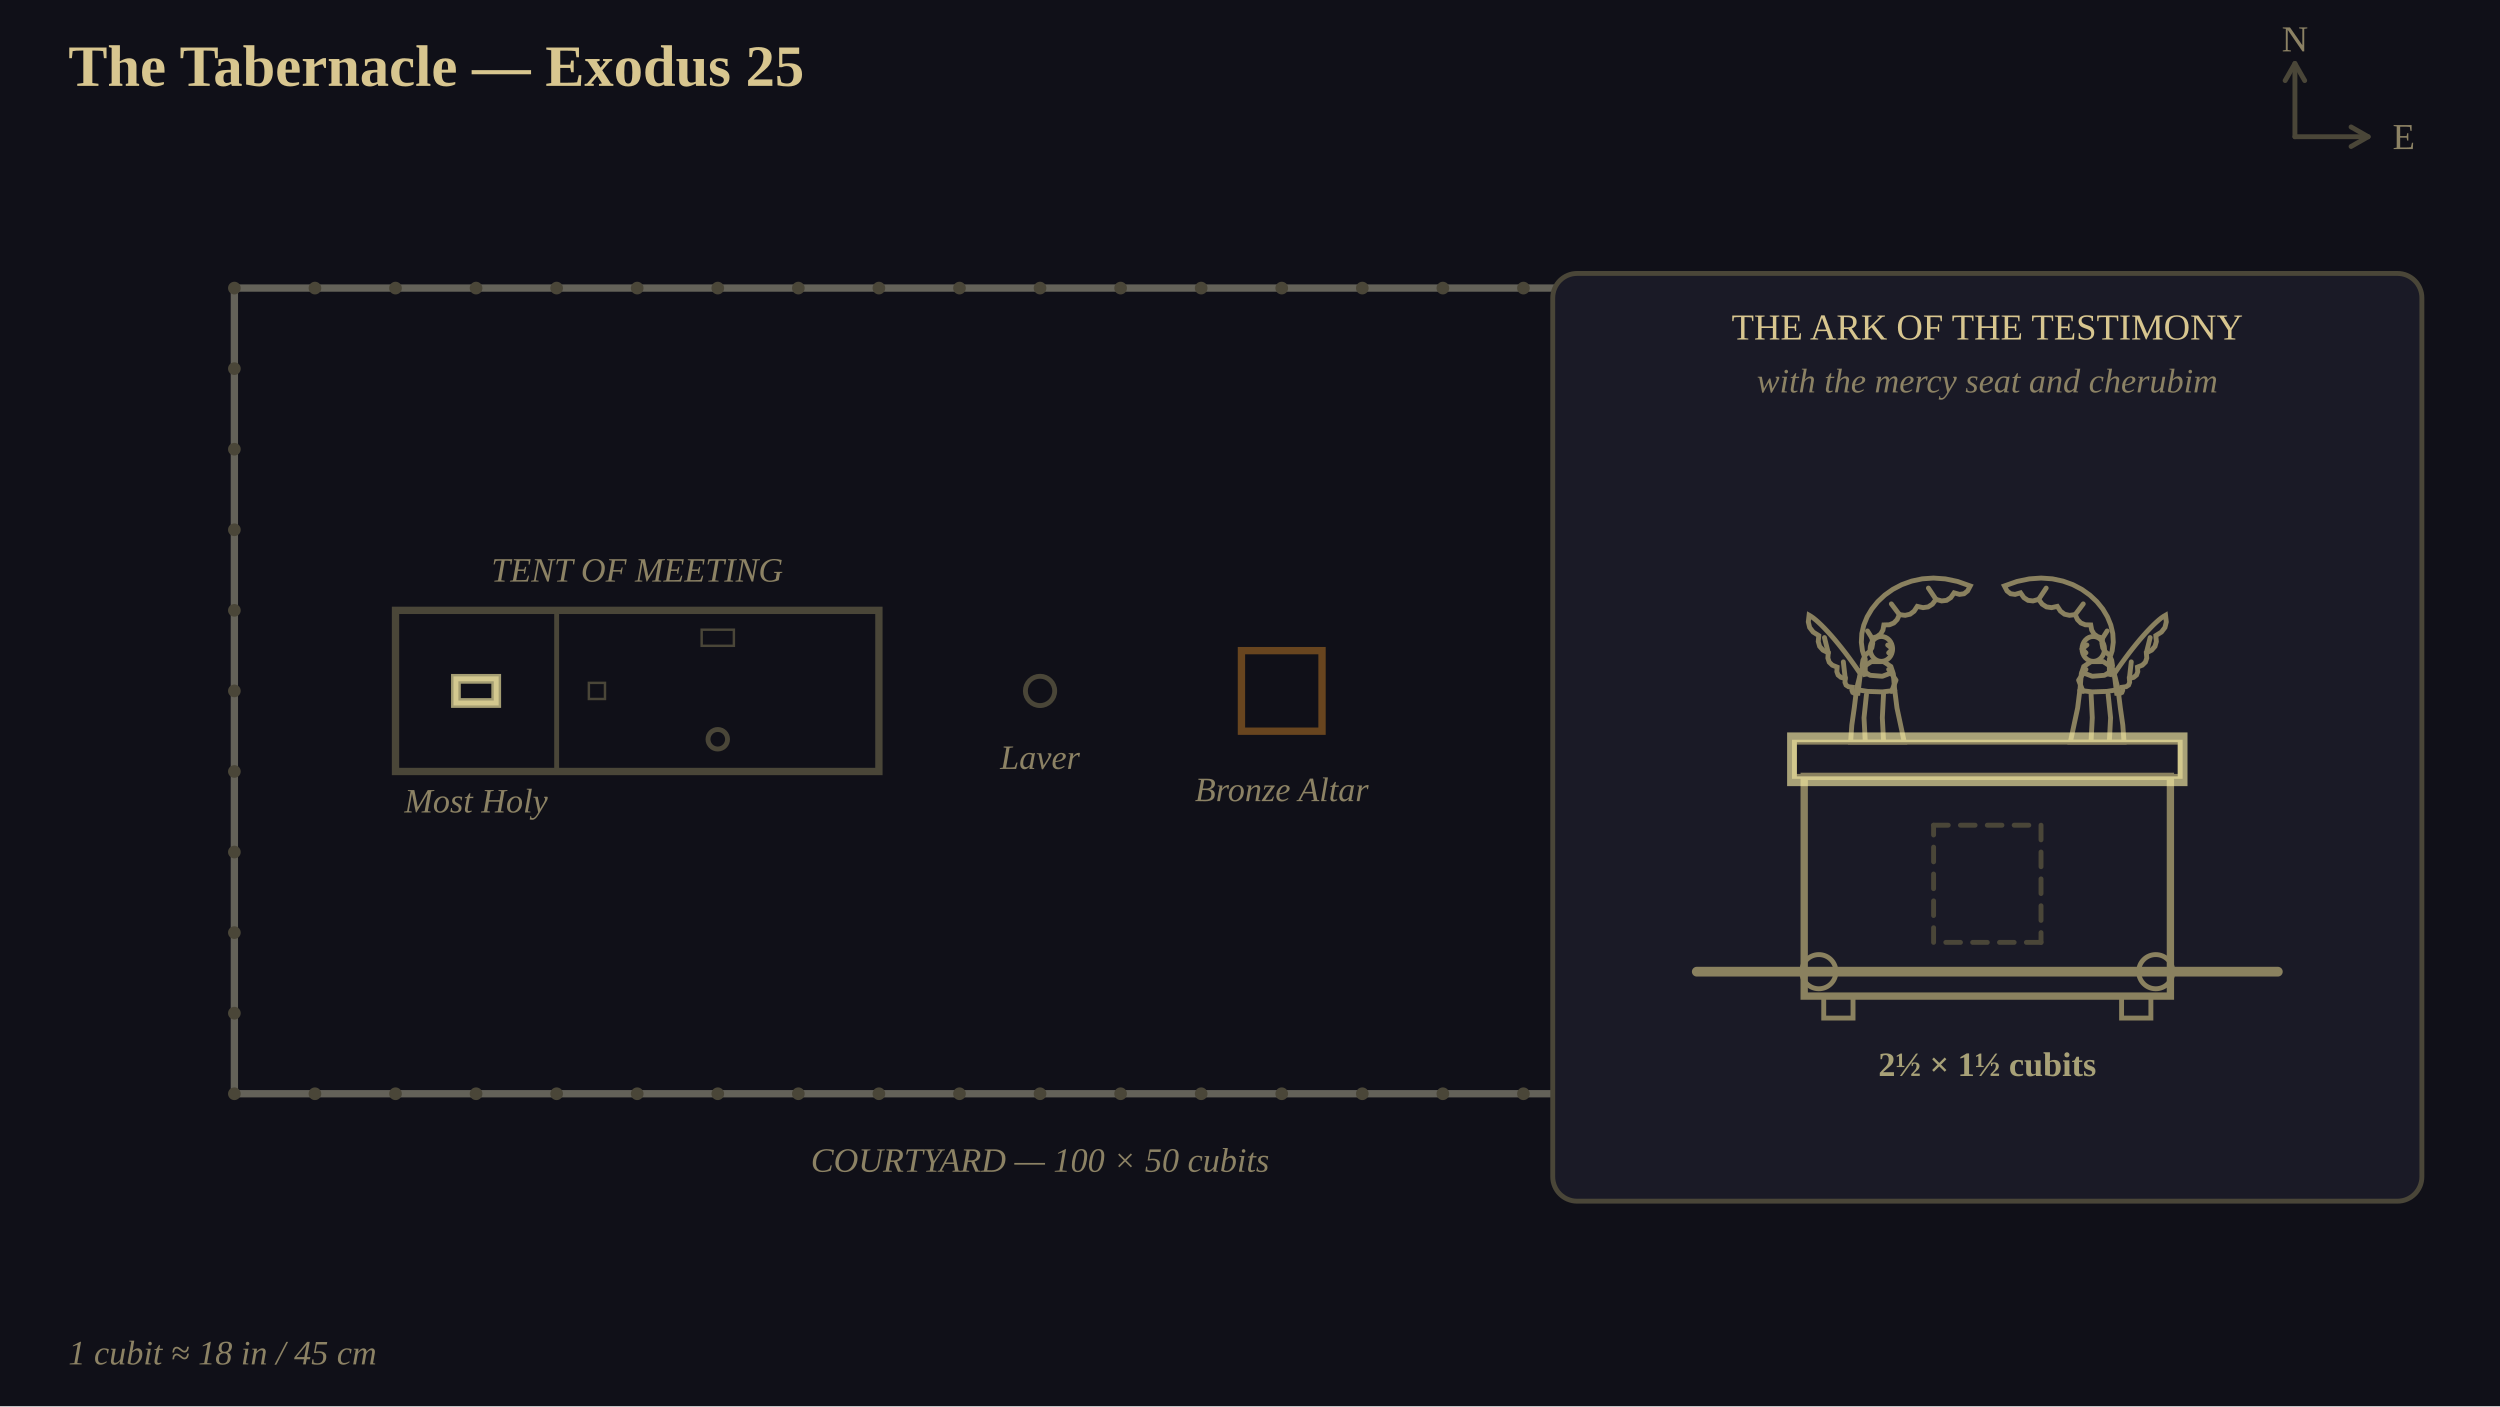
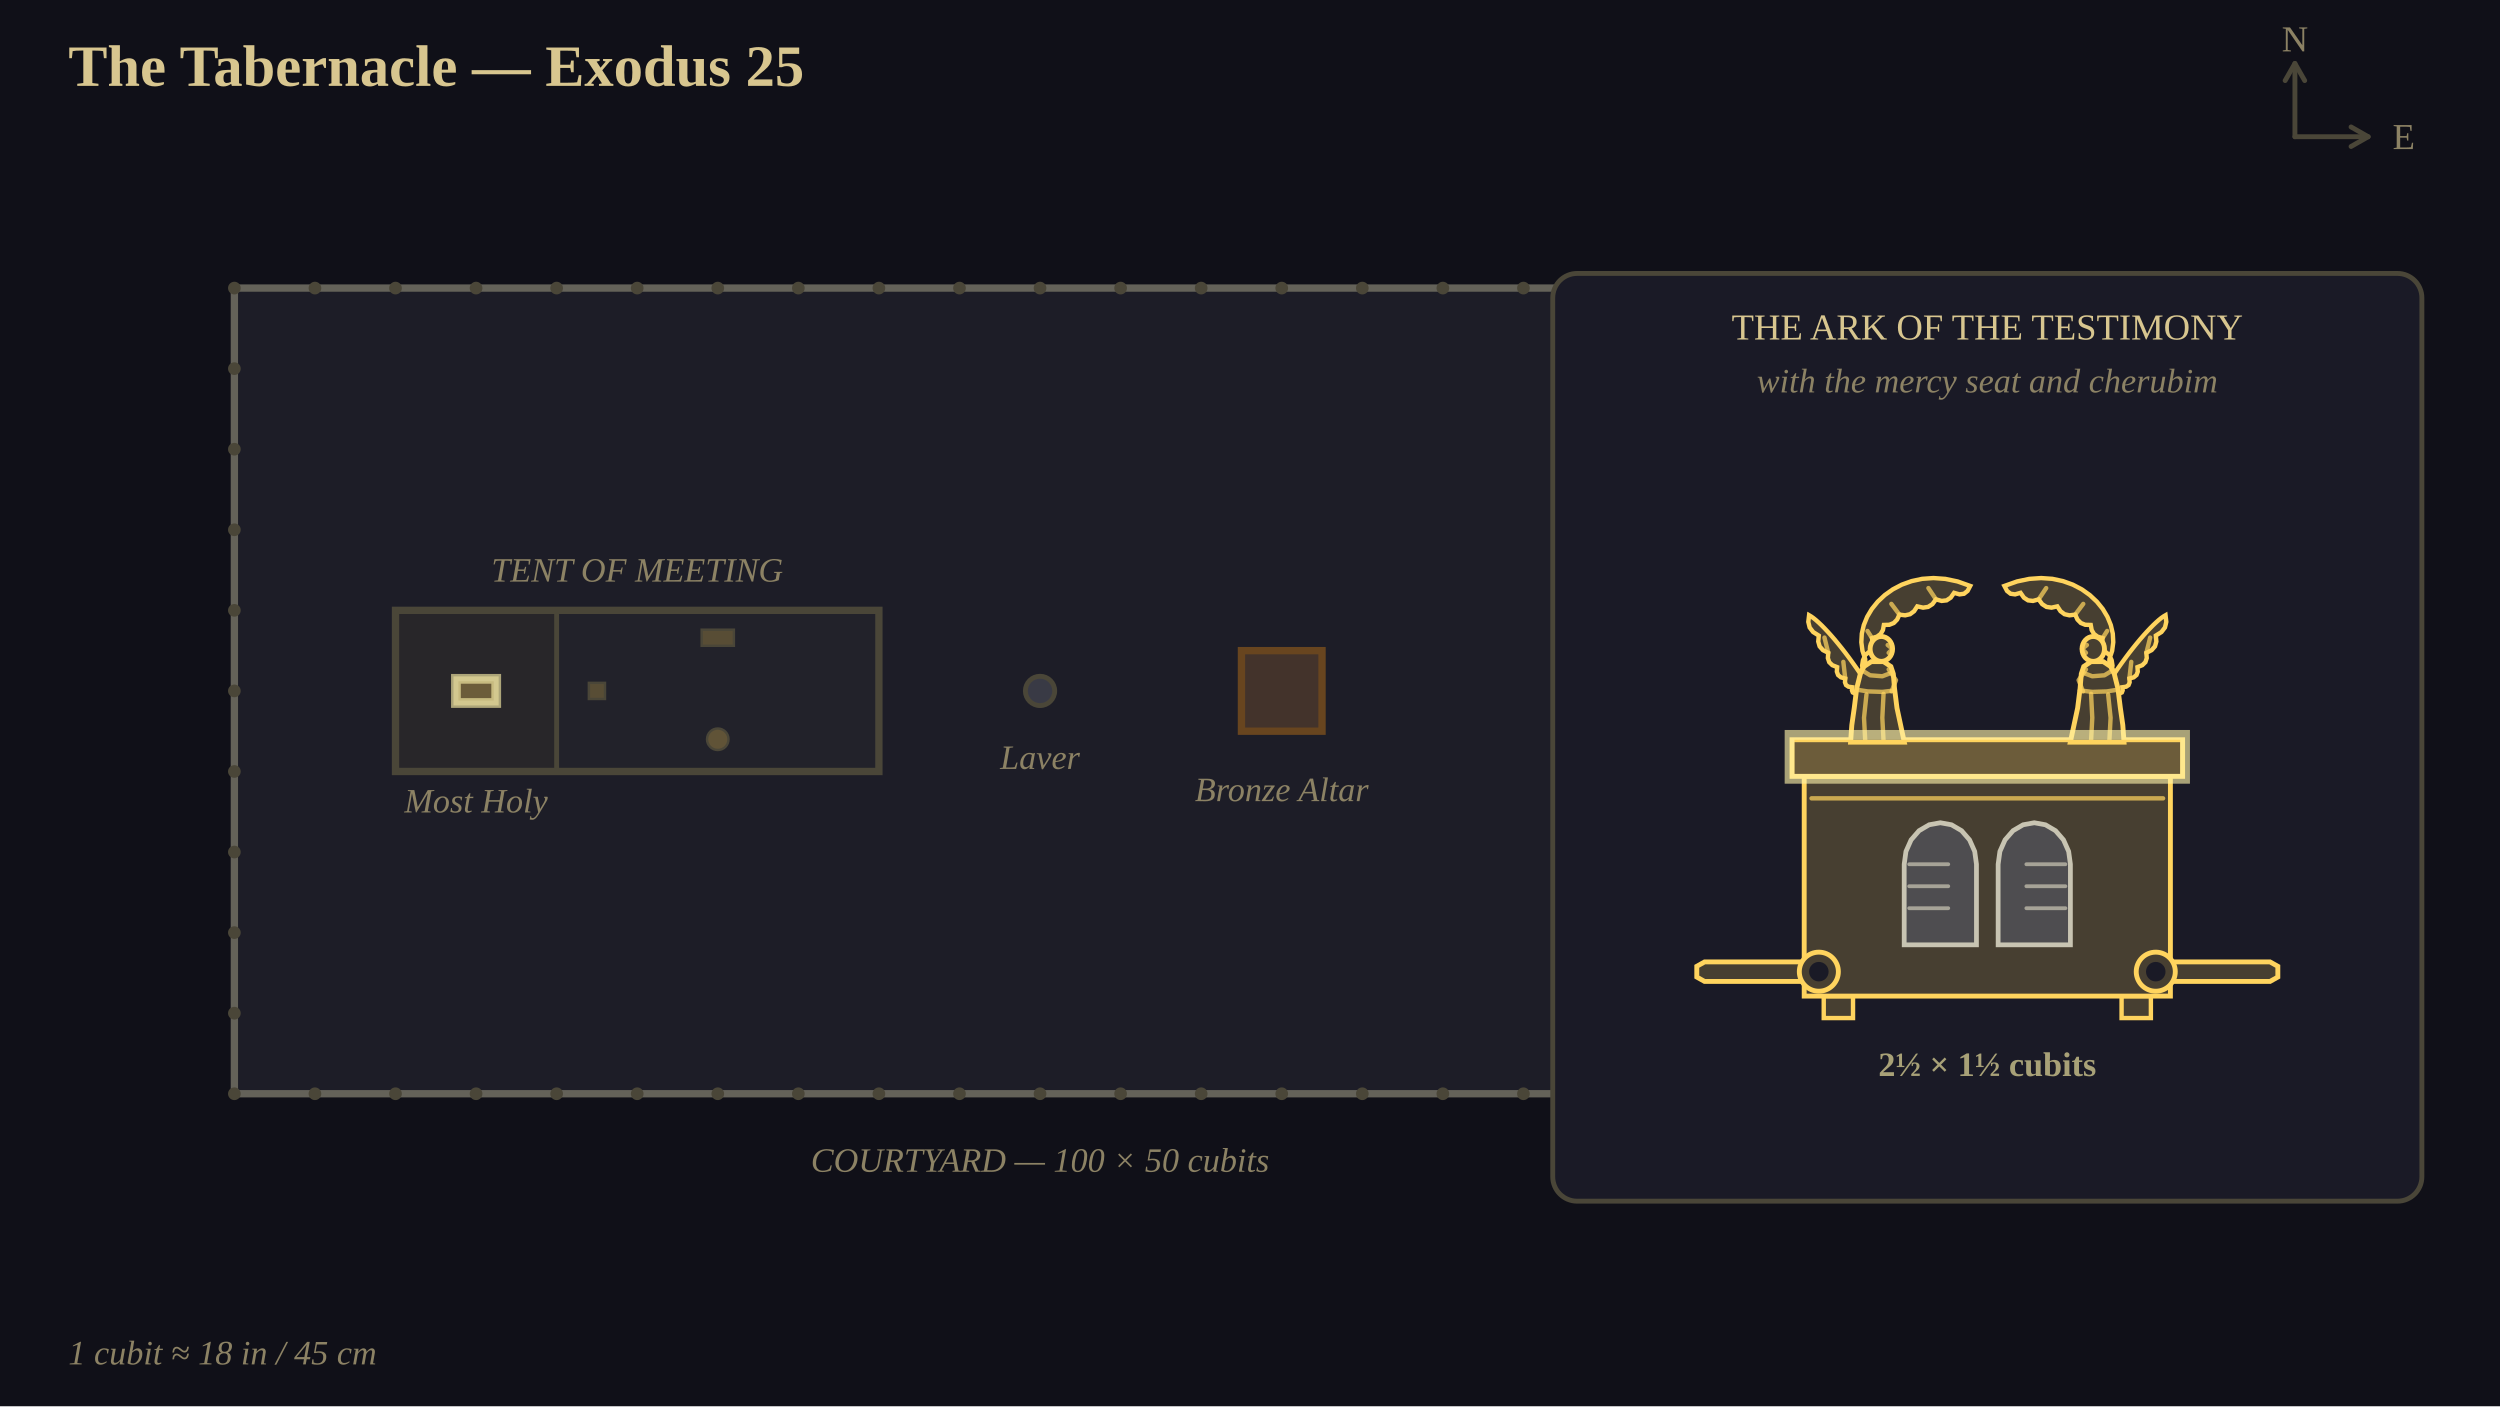
<svg xmlns="http://www.w3.org/2000/svg" viewBox="0 0 1024 576" width="1024" height="576" font-family="Georgia, 'Times New Roman', serif">
  <rect x="0" y="0" width="1024" height="576" fill="rgb(16,16,24)" />
+   <rect x="96" y="118" width="660" height="330" fill="rgb(29,29,39)" />
+   <rect x="162" y="250" width="198" height="66" fill="rgb(34,34,42)" />
+   <rect x="162" y="250" width="66" height="66" fill="rgb(40,38,41)" />
  <polyline points="96,118 756,118" stroke-linejoin="round" stroke-linecap="round" fill="none" stroke="rgb(100,98,89)" stroke-width="3" />
  <polyline points="96,448 756,448" stroke-linejoin="round" stroke-linecap="round" fill="none" stroke="rgb(100,98,89)" stroke-width="3" />
  <polyline points="96,118 96,448" stroke-linejoin="round" stroke-linecap="round" fill="none" stroke="rgb(100,98,89)" stroke-width="3" />
  <polyline points="756,118 756,217" stroke-linejoin="round" stroke-linecap="round" fill="none" stroke="rgb(100,98,89)" stroke-width="3" />
  <polyline points="756,349 756,448" stroke-linejoin="round" stroke-linecap="round" fill="none" stroke="rgb(100,98,89)" stroke-width="3" />
  <polyline points="756,217 756,250" stroke-linejoin="round" stroke-linecap="round" fill="none" stroke="rgb(61,67,108)" stroke-width="5" />
  <polyline points="756,250 756,283" stroke-linejoin="round" stroke-linecap="round" fill="none" stroke="rgb(77,47,88)" stroke-width="5" />
  <polyline points="756,283 756,316" stroke-linejoin="round" stroke-linecap="round" fill="none" stroke="rgb(100,42,42)" stroke-width="5" />
  <polyline points="756,316 756,349" stroke-linejoin="round" stroke-linecap="round" fill="none" stroke="rgb(100,98,89)" stroke-width="5" />
  <ellipse cx="96" cy="118" rx="2.6" ry="2.6" fill="rgb(74,70,56)" />
  <ellipse cx="129" cy="118" rx="2.6" ry="2.6" fill="rgb(74,70,56)" />
  <ellipse cx="162" cy="118" rx="2.6" ry="2.6" fill="rgb(74,70,56)" />
  <ellipse cx="195" cy="118" rx="2.6" ry="2.6" fill="rgb(74,70,56)" />
  <ellipse cx="228" cy="118" rx="2.6" ry="2.6" fill="rgb(74,70,56)" />
  <ellipse cx="261" cy="118" rx="2.6" ry="2.6" fill="rgb(74,70,56)" />
  <ellipse cx="294" cy="118" rx="2.6" ry="2.6" fill="rgb(74,70,56)" />
  <ellipse cx="327" cy="118" rx="2.6" ry="2.6" fill="rgb(74,70,56)" />
  <ellipse cx="360" cy="118" rx="2.6" ry="2.6" fill="rgb(74,70,56)" />
  <ellipse cx="393" cy="118" rx="2.6" ry="2.6" fill="rgb(74,70,56)" />
  <ellipse cx="426" cy="118" rx="2.6" ry="2.6" fill="rgb(74,70,56)" />
  <ellipse cx="459" cy="118" rx="2.6" ry="2.6" fill="rgb(74,70,56)" />
  <ellipse cx="492" cy="118" rx="2.6" ry="2.6" fill="rgb(74,70,56)" />
  <ellipse cx="525" cy="118" rx="2.6" ry="2.6" fill="rgb(74,70,56)" />
  <ellipse cx="558" cy="118" rx="2.6" ry="2.6" fill="rgb(74,70,56)" />
  <ellipse cx="591" cy="118" rx="2.6" ry="2.6" fill="rgb(74,70,56)" />
  <ellipse cx="624" cy="118" rx="2.6" ry="2.6" fill="rgb(74,70,56)" />
  <ellipse cx="657" cy="118" rx="2.6" ry="2.6" fill="rgb(74,70,56)" />
  <ellipse cx="690" cy="118" rx="2.6" ry="2.6" fill="rgb(74,70,56)" />
  <ellipse cx="723" cy="118" rx="2.6" ry="2.6" fill="rgb(74,70,56)" />
  <ellipse cx="756" cy="118" rx="2.6" ry="2.6" fill="rgb(74,70,56)" />
  <ellipse cx="96" cy="448" rx="2.6" ry="2.6" fill="rgb(74,70,56)" />
  <ellipse cx="129" cy="448" rx="2.6" ry="2.6" fill="rgb(74,70,56)" />
  <ellipse cx="162" cy="448" rx="2.6" ry="2.6" fill="rgb(74,70,56)" />
  <ellipse cx="195" cy="448" rx="2.6" ry="2.6" fill="rgb(74,70,56)" />
  <ellipse cx="228" cy="448" rx="2.6" ry="2.6" fill="rgb(74,70,56)" />
  <ellipse cx="261" cy="448" rx="2.6" ry="2.6" fill="rgb(74,70,56)" />
  <ellipse cx="294" cy="448" rx="2.6" ry="2.6" fill="rgb(74,70,56)" />
  <ellipse cx="327" cy="448" rx="2.6" ry="2.6" fill="rgb(74,70,56)" />
  <ellipse cx="360" cy="448" rx="2.6" ry="2.6" fill="rgb(74,70,56)" />
  <ellipse cx="393" cy="448" rx="2.6" ry="2.6" fill="rgb(74,70,56)" />
  <ellipse cx="426" cy="448" rx="2.6" ry="2.6" fill="rgb(74,70,56)" />
  <ellipse cx="459" cy="448" rx="2.6" ry="2.6" fill="rgb(74,70,56)" />
  <ellipse cx="492" cy="448" rx="2.6" ry="2.6" fill="rgb(74,70,56)" />
  <ellipse cx="525" cy="448" rx="2.6" ry="2.6" fill="rgb(74,70,56)" />
  <ellipse cx="558" cy="448" rx="2.6" ry="2.6" fill="rgb(74,70,56)" />
  <ellipse cx="591" cy="448" rx="2.6" ry="2.6" fill="rgb(74,70,56)" />
  <ellipse cx="624" cy="448" rx="2.6" ry="2.6" fill="rgb(74,70,56)" />
  <ellipse cx="657" cy="448" rx="2.6" ry="2.6" fill="rgb(74,70,56)" />
  <ellipse cx="690" cy="448" rx="2.6" ry="2.6" fill="rgb(74,70,56)" />
  <ellipse cx="723" cy="448" rx="2.6" ry="2.6" fill="rgb(74,70,56)" />
  <ellipse cx="756" cy="448" rx="2.6" ry="2.6" fill="rgb(74,70,56)" />
  <ellipse cx="96" cy="151" rx="2.6" ry="2.6" fill="rgb(74,70,56)" />
  <ellipse cx="96" cy="184" rx="2.6" ry="2.6" fill="rgb(74,70,56)" />
  <ellipse cx="96" cy="217" rx="2.6" ry="2.6" fill="rgb(74,70,56)" />
  <ellipse cx="96" cy="250" rx="2.6" ry="2.6" fill="rgb(74,70,56)" />
  <ellipse cx="96" cy="283" rx="2.6" ry="2.6" fill="rgb(74,70,56)" />
  <ellipse cx="96" cy="316" rx="2.6" ry="2.6" fill="rgb(74,70,56)" />
  <ellipse cx="96" cy="349" rx="2.6" ry="2.6" fill="rgb(74,70,56)" />
  <ellipse cx="96" cy="382" rx="2.6" ry="2.6" fill="rgb(74,70,56)" />
  <ellipse cx="96" cy="415" rx="2.6" ry="2.6" fill="rgb(74,70,56)" />
  <ellipse cx="756" cy="151" rx="2.6" ry="2.6" fill="rgb(74,70,56)" />
  <ellipse cx="756" cy="184" rx="2.6" ry="2.6" fill="rgb(74,70,56)" />
  <ellipse cx="756" cy="217" rx="2.6" ry="2.6" fill="rgb(74,70,56)" />
  <ellipse cx="756" cy="250" rx="2.6" ry="2.6" fill="rgb(74,70,56)" />
  <ellipse cx="756" cy="294.02" rx="2.6" ry="2.6" fill="rgb(74,70,56)" />
  <ellipse cx="756" cy="337.98" rx="2.6" ry="2.6" fill="rgb(74,70,56)" />
  <ellipse cx="756" cy="349" rx="2.6" ry="2.6" fill="rgb(74,70,56)" />
  <ellipse cx="756" cy="382" rx="2.6" ry="2.6" fill="rgb(74,70,56)" />
  <ellipse cx="756" cy="415" rx="2.6" ry="2.6" fill="rgb(74,70,56)" />
  <rect x="162" y="250" width="198" height="66" fill="none" stroke="rgb(74,70,56)" stroke-width="3" />
  <polyline points="228,250 228,316" stroke-linejoin="round" stroke-linecap="round" fill="none" stroke="rgb(74,70,56)" stroke-width="2" />
-   <rect x="186.75" y="278.05" width="16.5" height="9.9" fill="none" stroke="rgb(140,130,100)" stroke-width="2" />
-   <rect x="241.2" y="279.7" width="6.6" height="6.6" fill="none" stroke="rgb(74,70,56)" stroke-width="1" />
-   <rect x="287.4" y="257.92" width="13.2" height="6.6" fill="none" stroke="rgb(74,70,56)" stroke-width="1" />
-   <ellipse cx="294" cy="302.8" rx="4" ry="4" fill="none" stroke="rgb(74,70,56)" stroke-width="2" />
-   <ellipse cx="426" cy="283" rx="6" ry="6" fill="none" stroke="rgb(74,70,56)" stroke-width="2" />
-   <rect x="508.5" y="266.5" width="33" height="33" fill="none" stroke="rgb(104,69,31)" stroke-width="3" />
+   <rect x="186.75" y="278.05" width="16.5" height="9.9" fill="rgb(108,92,58)" stroke="rgb(140,130,100)" stroke-width="2" />
+   <rect x="241.2" y="279.7" width="6.6" height="6.6" fill="rgb(88,77,53)" stroke="rgb(74,70,56)" stroke-width="1" />
+   <rect x="287.4" y="257.92" width="13.2" height="6.6" fill="rgb(88,77,53)" stroke="rgb(74,70,56)" stroke-width="1" />
+   <ellipse cx="294" cy="302.8" rx="4.4" ry="4.4" fill="rgb(96,83,55)" stroke="rgb(74,70,56)" stroke-width="1" />
+   <ellipse cx="426" cy="283" rx="6" ry="6" fill="rgb(57,58,69)" stroke="rgb(74,70,56)" stroke-width="2" />
+   <rect x="508.5" y="266.5" width="33" height="33" fill="rgb(67,51,43)" stroke="rgb(104,69,31)" stroke-width="3" />
  <text x="261" y="233.5" font-size="14" text-anchor="middle" dominant-baseline="central" fill="rgb(140,130,100)" font-family="Georgia, 'Times New Roman', serif" font-style="italic">TENT OF MEETING</text>
  <text x="195" y="323.92" font-size="14" text-anchor="middle" dominant-baseline="text-before-edge" fill="rgb(140,130,100)" font-family="Georgia, 'Times New Roman', serif" font-style="italic">Most Holy</text>
  <text x="525" y="319.3" font-size="14" text-anchor="middle" dominant-baseline="text-before-edge" fill="rgb(140,130,100)" font-family="Georgia, 'Times New Roman', serif" font-style="italic">Bronze Altar</text>
  <text x="426" y="306.1" font-size="14" text-anchor="middle" dominant-baseline="text-before-edge" fill="rgb(140,130,100)" font-family="Georgia, 'Times New Roman', serif" font-style="italic">Laver</text>
  <text x="782.4" y="283" font-size="14" text-anchor="start" dominant-baseline="central" fill="rgb(140,130,100)" font-family="Georgia, 'Times New Roman', serif" font-style="italic">GATE</text>
  <text x="426" y="471.1" font-size="14" text-anchor="middle" dominant-baseline="text-before-edge" fill="rgb(140,130,100)" font-family="Georgia, 'Times New Roman', serif" font-style="italic">COURTYARD  —  100 × 50 cubits</text>
  <polyline points="940,56 940,26" stroke-linejoin="round" stroke-linecap="round" fill="none" stroke="rgb(74,70,56)" stroke-width="2" />
  <polyline points="936,33 940,26 944,33" stroke-linejoin="round" stroke-linecap="round" fill="none" stroke="rgb(74,70,56)" stroke-width="2" />
  <polyline points="940,56 970,56" stroke-linejoin="round" stroke-linecap="round" fill="none" stroke="rgb(74,70,56)" stroke-width="2" />
  <polyline points="963,52 970,56 963,60" stroke-linejoin="round" stroke-linecap="round" fill="none" stroke="rgb(74,70,56)" stroke-width="2" />
  <text x="940" y="16" font-size="15" text-anchor="middle" dominant-baseline="central" fill="rgb(140,130,100)" font-family="Georgia, 'Times New Roman', serif">N</text>
  <text x="980" y="56" font-size="15" text-anchor="start" dominant-baseline="central" fill="rgb(140,130,100)" font-family="Georgia, 'Times New Roman', serif">E</text>
  <text x="28" y="20" font-size="24" text-anchor="start" dominant-baseline="text-before-edge" fill="rgb(216,198,143)" font-family="Georgia, 'Times New Roman', serif" font-weight="bold">The Tabernacle — Exodus 25</text>
  <text x="28" y="550" font-size="14" text-anchor="start" dominant-baseline="text-before-edge" fill="rgb(140,130,100)" font-family="Georgia, 'Times New Roman', serif" font-style="italic">1 cubit ≈ 18 in / 45 cm</text>
  <rect x="636" y="112" width="356" height="380" rx="10" fill="rgb(26,26,38)" stroke="rgb(74,70,56)" stroke-width="2" />
  <text x="814" y="134" font-size="15" text-anchor="middle" dominant-baseline="central" fill="rgb(216,198,143)" font-family="Georgia, 'Times New Roman', serif">THE ARK OF THE TESTIMONY</text>
  <text x="814" y="156" font-size="14" text-anchor="middle" dominant-baseline="central" fill="rgb(140,130,100)" font-family="Georgia, 'Times New Roman', serif" font-style="italic">with the mercy seat and cherubim</text>
-   <rect x="739" y="318" width="150" height="90" fill="none" stroke="rgb(138,129,95)" stroke-width="3" />
-   <rect x="735" y="304" width="158" height="14" fill="none" stroke="rgb(138,129,95)" stroke-width="2" />
-   <rect x="747" y="408" width="12" height="9" fill="none" stroke="rgb(138,129,95)" stroke-width="2" />
-   <rect x="869" y="408" width="12" height="9" fill="none" stroke="rgb(138,129,95)" stroke-width="2" />
-   <polyline points="695,398 933,398" stroke-linejoin="round" stroke-linecap="round" fill="none" stroke="rgb(138,129,95)" stroke-width="4" />
-   <ellipse cx="745" cy="398" rx="7" ry="7" fill="none" stroke="rgb(138,129,95)" stroke-width="2" />
-   <ellipse cx="883" cy="398" rx="7" ry="7" fill="none" stroke="rgb(138,129,95)" stroke-width="2" />
-   <polyline points="792,338 798,338" stroke-linejoin="round" stroke-linecap="round" fill="none" stroke="rgb(74,70,56)" stroke-width="2" />
-   <polyline points="803,338 809,338" stroke-linejoin="round" stroke-linecap="round" fill="none" stroke="rgb(74,70,56)" stroke-width="2" />
-   <polyline points="814,338 820,338" stroke-linejoin="round" stroke-linecap="round" fill="none" stroke="rgb(74,70,56)" stroke-width="2" />
-   <polyline points="825,338 831,338" stroke-linejoin="round" stroke-linecap="round" fill="none" stroke="rgb(74,70,56)" stroke-width="2" />
-   <polyline points="836,338 836,344" stroke-linejoin="round" stroke-linecap="round" fill="none" stroke="rgb(74,70,56)" stroke-width="2" />
-   <polyline points="836,349 836,355" stroke-linejoin="round" stroke-linecap="round" fill="none" stroke="rgb(74,70,56)" stroke-width="2" />
-   <polyline points="836,360 836,366" stroke-linejoin="round" stroke-linecap="round" fill="none" stroke="rgb(74,70,56)" stroke-width="2" />
-   <polyline points="836,371 836,377" stroke-linejoin="round" stroke-linecap="round" fill="none" stroke="rgb(74,70,56)" stroke-width="2" />
-   <polyline points="836,382 836,386" stroke-linejoin="round" stroke-linecap="round" fill="none" stroke="rgb(74,70,56)" stroke-width="2" />
-   <polyline points="836,386 830,386" stroke-linejoin="round" stroke-linecap="round" fill="none" stroke="rgb(74,70,56)" stroke-width="2" />
-   <polyline points="825,386 819,386" stroke-linejoin="round" stroke-linecap="round" fill="none" stroke="rgb(74,70,56)" stroke-width="2" />
-   <polyline points="814,386 808,386" stroke-linejoin="round" stroke-linecap="round" fill="none" stroke="rgb(74,70,56)" stroke-width="2" />
-   <polyline points="803,386 797,386" stroke-linejoin="round" stroke-linecap="round" fill="none" stroke="rgb(74,70,56)" stroke-width="2" />
-   <polyline points="792,386 792,380" stroke-linejoin="round" stroke-linecap="round" fill="none" stroke="rgb(74,70,56)" stroke-width="2" />
-   <polyline points="792,375 792,369" stroke-linejoin="round" stroke-linecap="round" fill="none" stroke="rgb(74,70,56)" stroke-width="2" />
-   <polyline points="792,364 792,358" stroke-linejoin="round" stroke-linecap="round" fill="none" stroke="rgb(74,70,56)" stroke-width="2" />
-   <polyline points="792,353 792,347" stroke-linejoin="round" stroke-linecap="round" fill="none" stroke="rgb(74,70,56)" stroke-width="2" />
-   <polyline points="792,342 792,338" stroke-linejoin="round" stroke-linecap="round" fill="none" stroke="rgb(74,70,56)" stroke-width="2" />
-   <polygon points="762,276 760.49,273.77 758.96,271.61 757.43,269.5 755.91,267.47 754.39,265.52 752.89,263.66 751.43,261.9 750,260.25 748.62,258.72 747.29,257.31 746.03,256.04 744.84,254.91 743.74,253.93 742.72,253.11 741.81,252.47 741,252 740.68,254.72 741.23,257.01 742.67,258.89 744.98,260.34 744.75,262.76 745.32,264.75 746.69,266.3 748.85,267.41 748.69,269.54 749.24,271.22 750.51,272.46 752.5,273.25 752.37,275.1 752.88,276.49 754.03,277.43 755.81,277.93 755.7,279.49 756.14,280.61 757.13,281.27 758.69,281.49 758.55,282.78 758.89,283.63 759.7,284.03 761,284" fill="none" stroke="rgb(138,129,95)" stroke-width="2" />
-   <polyline points="748.85,267.41 747.3,261.15" stroke-linejoin="round" stroke-linecap="round" fill="none" stroke="rgb(138,129,95)" stroke-width="2" />
-   <polyline points="755.81,277.93 755.03,271.1" stroke-linejoin="round" stroke-linecap="round" fill="none" stroke="rgb(138,129,95)" stroke-width="2" />
-   <polygon points="764,270 762.86,266.56 762.4,263.05 762.6,259.52 763.41,256.03 764.79,252.65 766.71,249.43 769.12,246.45 772,243.75 775.3,241.4 778.98,239.47 783.01,238.02 787.34,237.09 791.95,236.77 796.79,237.11 801.81,238.16 807,240 805.92,242.05 804.46,243.2 802.62,243.46 800.39,242.82 799.01,244.8 797.31,245.91 795.3,246.14 792.97,245.5 791.52,247.46 789.76,248.59 787.69,248.89 785.31,248.37 784.01,250.35 782.36,251.58 780.35,252.04 778,251.75 777.06,253.79 775.69,255.18 773.88,255.91 771.63,255.98 771.25,258.07 770.31,259.67 768.82,260.77 766.78,261.38 767.07,263.49 766.71,265.34 765.7,266.93 764.04,268.27 763.06,270.45 762.72,272.63 763.04,274.81 764,277" fill="none" stroke="rgb(138,129,95)" stroke-width="2" />
-   <polyline points="792.97,245.5 789.88,240.88" stroke-linejoin="round" stroke-linecap="round" fill="none" stroke="rgb(138,129,95)" stroke-width="2" />
-   <polyline points="778,251.75 774.7,247.35" stroke-linejoin="round" stroke-linecap="round" fill="none" stroke="rgb(138,129,95)" stroke-width="2" />
-   <polyline points="766.78,261.38 764.92,258.44" stroke-linejoin="round" stroke-linecap="round" fill="none" stroke="rgb(138,129,95)" stroke-width="2" />
-   <polygon points="758,304 758.5,297 759.5,290 760.5,282 762,276 763.5,273 766.5,271 771.5,271 774.5,273 775.5,276 776,282 777,290 778.5,297 780,304" fill="none" stroke="rgb(138,129,95)" stroke-width="2" />
-   <ellipse cx="770.6" cy="265.8" rx="4.6" ry="5.1" fill="none" stroke="rgb(138,129,95)" stroke-width="2" />
-   <polyline points="773.2,264.2 775.2,265.8 773.6,267.4" stroke-linejoin="round" stroke-linecap="round" fill="none" stroke="rgb(138,129,95)" stroke-width="2" />
-   <polyline points="762.4,274.4 766,276.6 771,277 775.2,275.4" stroke-linejoin="round" stroke-linecap="round" fill="none" stroke="rgb(138,129,95)" stroke-width="2" />
-   <polyline points="773.6,274.2 776.6,278.6 774.8,283.2" stroke-linejoin="round" stroke-linecap="round" fill="none" stroke="rgb(138,129,95)" stroke-width="2" />
-   <polyline points="760.6,282.5 765,283.2 771,283.4 776.1,282.8" stroke-linejoin="round" stroke-linecap="round" fill="none" stroke="rgb(138,129,95)" stroke-width="2" />
-   <polyline points="764.5,284.5 763.5,294 764,303.5" stroke-linejoin="round" stroke-linecap="round" fill="none" stroke="rgb(138,129,95)" stroke-width="2" />
-   <polyline points="771.5,284.2 771,294 771.5,303.5" stroke-linejoin="round" stroke-linecap="round" fill="none" stroke="rgb(138,129,95)" stroke-width="2" />
-   <polygon points="866,276 867.51,273.77 869.04,271.61 870.57,269.5 872.09,267.47 873.61,265.52 875.11,263.66 876.57,261.9 878,260.25 879.38,258.72 880.71,257.31 881.97,256.04 883.16,254.91 884.26,253.93 885.28,253.11 886.19,252.47 887,252 887.32,254.72 886.77,257.01 885.33,258.89 883.02,260.34 883.25,262.76 882.68,264.75 881.31,266.3 879.15,267.41 879.31,269.54 878.76,271.22 877.49,272.46 875.5,273.25 875.63,275.1 875.12,276.49 873.97,277.43 872.19,277.93 872.3,279.49 871.86,280.61 870.87,281.27 869.31,281.49 869.45,282.78 869.11,283.63 868.3,284.03 867,284" fill="none" stroke="rgb(138,129,95)" stroke-width="2" />
-   <polyline points="879.15,267.41 880.7,261.15" stroke-linejoin="round" stroke-linecap="round" fill="none" stroke="rgb(138,129,95)" stroke-width="2" />
-   <polyline points="872.19,277.93 872.97,271.1" stroke-linejoin="round" stroke-linecap="round" fill="none" stroke="rgb(138,129,95)" stroke-width="2" />
-   <polygon points="864,270 865.14,266.56 865.6,263.05 865.4,259.52 864.59,256.03 863.21,252.65 861.29,249.43 858.88,246.45 856,243.75 852.7,241.4 849.02,239.47 844.99,238.02 840.66,237.09 836.05,236.77 831.21,237.11 826.19,238.16 821,240 822.08,242.05 823.54,243.2 825.38,243.46 827.61,242.82 828.99,244.8 830.69,245.91 832.7,246.14 835.03,245.5 836.48,247.46 838.24,248.59 840.31,248.89 842.69,248.37 843.99,250.35 845.64,251.58 847.65,252.04 850,251.75 850.94,253.79 852.31,255.18 854.12,255.91 856.37,255.98 856.75,258.07 857.69,259.67 859.18,260.77 861.22,261.38 860.93,263.49 861.29,265.34 862.3,266.93 863.96,268.27 864.94,270.45 865.28,272.63 864.96,274.81 864,277" fill="none" stroke="rgb(138,129,95)" stroke-width="2" />
-   <polyline points="835.03,245.5 838.12,240.88" stroke-linejoin="round" stroke-linecap="round" fill="none" stroke="rgb(138,129,95)" stroke-width="2" />
-   <polyline points="850,251.75 853.3,247.35" stroke-linejoin="round" stroke-linecap="round" fill="none" stroke="rgb(138,129,95)" stroke-width="2" />
-   <polyline points="861.22,261.38 863.08,258.44" stroke-linejoin="round" stroke-linecap="round" fill="none" stroke="rgb(138,129,95)" stroke-width="2" />
-   <polygon points="870,304 869.5,297 868.5,290 867.5,282 866,276 864.5,273 861.5,271 856.5,271 853.5,273 852.5,276 852,282 851,290 849.5,297 848,304" fill="none" stroke="rgb(138,129,95)" stroke-width="2" />
-   <ellipse cx="857.4" cy="265.8" rx="4.6" ry="5.1" fill="none" stroke="rgb(138,129,95)" stroke-width="2" />
-   <polyline points="854.8,264.2 852.8,265.8 854.4,267.4" stroke-linejoin="round" stroke-linecap="round" fill="none" stroke="rgb(138,129,95)" stroke-width="2" />
-   <polyline points="865.6,274.4 862,276.6 857,277 852.8,275.4" stroke-linejoin="round" stroke-linecap="round" fill="none" stroke="rgb(138,129,95)" stroke-width="2" />
-   <polyline points="854.4,274.2 851.4,278.6 853.2,283.2" stroke-linejoin="round" stroke-linecap="round" fill="none" stroke="rgb(138,129,95)" stroke-width="2" />
-   <polyline points="867.4,282.5 863,283.2 857,283.4 851.9,282.8" stroke-linejoin="round" stroke-linecap="round" fill="none" stroke="rgb(138,129,95)" stroke-width="2" />
-   <polyline points="863.5,284.5 864.5,294 864,303.5" stroke-linejoin="round" stroke-linecap="round" fill="none" stroke="rgb(138,129,95)" stroke-width="2" />
-   <polyline points="856.5,284.2 857,294 856.5,303.5" stroke-linejoin="round" stroke-linecap="round" fill="none" stroke="rgb(138,129,95)" stroke-width="2" />
+   <polygon points="698.2,402 929.8,402 933,400.2 933,395.8 929.8,394 698.2,394 695,395.8 695,400.2" fill="rgb(71,63,49)" stroke="rgb(255,212,94)" stroke-width="2" />
+   <polygon points="747,408 759,408 759,417 747,417" fill="rgb(71,63,49)" stroke="rgb(255,212,94)" stroke-width="1.8" />
+   <polygon points="869,408 881,408 881,417 869,417" fill="rgb(71,63,49)" stroke="rgb(255,212,94)" stroke-width="1.8" />
+   <polygon points="739,318 889,318 889,408 739,408" fill="rgb(71,63,49)" stroke="rgb(255,212,94)" stroke-width="2" />
+   <polyline points="742,327 886,327" stroke-linejoin="round" stroke-linecap="round" fill="none" stroke="rgb(255,212,94)" stroke-width="1.8" stroke-opacity="0.718" />
+   <ellipse cx="745" cy="398" rx="8" ry="8" fill="rgb(71,63,49)" stroke="rgb(255,212,94)" stroke-width="2" />
+   <ellipse cx="745" cy="398" rx="4" ry="4" fill="rgb(26,26,38)" />
+   <ellipse cx="883" cy="398" rx="8" ry="8" fill="rgb(71,63,49)" stroke="rgb(255,212,94)" stroke-width="2" />
+   <ellipse cx="883" cy="398" rx="4" ry="4" fill="rgb(26,26,38)" />
+   <polygon points="779.96,387 779.96,354 779.96,354 780.68,348.75 782.79,344.01 786.06,340.25 790.19,337.83 794.76,337 799.33,337.83 803.46,340.25 806.73,344.01 808.84,348.75 809.56,354 809.56,387" fill="rgb(78,77,80)" stroke="rgb(200,196,178)" stroke-width="1.95" />
+   <polygon points="818.44,387 818.44,354 818.44,354 819.16,348.75 821.27,344.01 824.54,340.25 828.67,337.83 833.24,337 837.81,337.83 841.94,340.25 845.21,344.01 847.32,348.75 848.04,354 848.04,387" fill="rgb(78,77,80)" stroke="rgb(200,196,178)" stroke-width="1.95" />
+   <polyline points="782,354 798,354" stroke-linejoin="round" stroke-linecap="round" fill="none" stroke="rgb(200,196,178)" stroke-width="1.56" stroke-opacity="0.718" />
+   <polyline points="782,363 798,363" stroke-linejoin="round" stroke-linecap="round" fill="none" stroke="rgb(200,196,178)" stroke-width="1.56" stroke-opacity="0.718" />
+   <polyline points="782,372 798,372" stroke-linejoin="round" stroke-linecap="round" fill="none" stroke="rgb(200,196,178)" stroke-width="1.56" stroke-opacity="0.718" />
+   <polyline points="830,354 846,354" stroke-linejoin="round" stroke-linecap="round" fill="none" stroke="rgb(200,196,178)" stroke-width="1.56" stroke-opacity="0.718" />
+   <polyline points="830,363 846,363" stroke-linejoin="round" stroke-linecap="round" fill="none" stroke="rgb(200,196,178)" stroke-width="1.56" stroke-opacity="0.718" />
+   <polyline points="830,372 846,372" stroke-linejoin="round" stroke-linecap="round" fill="none" stroke="rgb(200,196,178)" stroke-width="1.56" stroke-opacity="0.718" />
+   <polygon points="734,303 894,303 894,318 734,318" fill="rgb(108,92,58)" stroke="rgb(255,212,94)" stroke-width="2" />
+   <polygon points="762,276 760.49,273.77 758.96,271.61 757.43,269.5 755.91,267.47 754.39,265.52 752.89,263.66 751.43,261.9 750,260.25 748.62,258.72 747.29,257.31 746.03,256.04 744.84,254.91 743.74,253.93 742.72,253.11 741.81,252.47 741,252 740.68,254.72 741.23,257.01 742.67,258.89 744.98,260.34 744.75,262.76 745.32,264.75 746.69,266.3 748.85,267.41 748.69,269.54 749.24,271.22 750.51,272.46 752.5,273.25 752.37,275.1 752.88,276.49 754.03,277.43 755.81,277.93 755.7,279.49 756.14,280.61 757.13,281.27 758.69,281.49 758.55,282.78 758.89,283.63 759.7,284.03 761,284" fill="rgb(71,63,49)" stroke="rgb(255,212,94)" stroke-width="1.8" />
+   <polyline points="748.85,267.41 747.3,261.15" stroke-linejoin="round" stroke-linecap="round" fill="none" stroke="rgb(255,212,94)" stroke-width="1.8" stroke-opacity="0.718" />
+   <polyline points="755.81,277.93 755.03,271.1" stroke-linejoin="round" stroke-linecap="round" fill="none" stroke="rgb(255,212,94)" stroke-width="1.8" stroke-opacity="0.718" />
+   <polygon points="764,270 762.86,266.56 762.4,263.05 762.6,259.52 763.41,256.03 764.79,252.65 766.71,249.43 769.12,246.45 772,243.75 775.3,241.4 778.98,239.47 783.01,238.02 787.34,237.09 791.95,236.77 796.79,237.11 801.81,238.16 807,240 805.92,242.05 804.46,243.2 802.62,243.46 800.39,242.82 799.01,244.8 797.31,245.91 795.3,246.14 792.97,245.5 791.52,247.46 789.76,248.59 787.69,248.89 785.31,248.37 784.01,250.35 782.36,251.58 780.35,252.04 778,251.75 777.06,253.79 775.69,255.18 773.88,255.91 771.63,255.98 771.25,258.07 770.31,259.67 768.82,260.77 766.78,261.38 767.07,263.49 766.71,265.34 765.7,266.93 764.04,268.27 763.06,270.45 762.72,272.63 763.04,274.81 764,277" fill="rgb(71,63,49)" stroke="rgb(255,212,94)" stroke-width="1.8" />
+   <polyline points="792.97,245.5 789.88,240.88" stroke-linejoin="round" stroke-linecap="round" fill="none" stroke="rgb(255,212,94)" stroke-width="1.8" stroke-opacity="0.718" />
+   <polyline points="778,251.75 774.7,247.35" stroke-linejoin="round" stroke-linecap="round" fill="none" stroke="rgb(255,212,94)" stroke-width="1.8" stroke-opacity="0.718" />
+   <polyline points="766.78,261.38 764.92,258.44" stroke-linejoin="round" stroke-linecap="round" fill="none" stroke="rgb(255,212,94)" stroke-width="1.8" stroke-opacity="0.718" />
+   <polygon points="758,304 758.5,297 759.5,290 760.5,282 762,276 763.5,273 766.5,271 771.5,271 774.5,273 775.5,276 776,282 777,290 778.5,297 780,304" fill="rgb(71,63,49)" stroke="rgb(255,212,94)" stroke-width="2" />
+   <ellipse cx="770.6" cy="265.8" rx="4.6" ry="5.1" fill="rgb(71,63,49)" stroke="rgb(255,212,94)" stroke-width="2" />
+   <polyline points="773.2,264.2 775.2,265.8 773.6,267.4" stroke-linejoin="round" stroke-linecap="round" fill="none" stroke="rgb(255,212,94)" stroke-width="1.8" stroke-opacity="0.718" />
+   <polyline points="762.4,274.4 766,276.6 771,277 775.2,275.4" stroke-linejoin="round" stroke-linecap="round" fill="none" stroke="rgb(255,212,94)" stroke-width="1.8" stroke-opacity="0.718" />
+   <polyline points="773.6,274.2 776.6,278.6 774.8,283.2" stroke-linejoin="round" stroke-linecap="round" fill="none" stroke="rgb(255,212,94)" stroke-width="1.8" stroke-opacity="0.718" />
+   <polyline points="760.6,282.5 765,283.2 771,283.4 776.1,282.8" stroke-linejoin="round" stroke-linecap="round" fill="none" stroke="rgb(255,212,94)" stroke-width="1.8" stroke-opacity="0.718" />
+   <polyline points="764.5,284.5 763.5,294 764,303.5" stroke-linejoin="round" stroke-linecap="round" fill="none" stroke="rgb(255,212,94)" stroke-width="1.8" stroke-opacity="0.718" />
+   <polyline points="771.5,284.2 771,294 771.5,303.5" stroke-linejoin="round" stroke-linecap="round" fill="none" stroke="rgb(255,212,94)" stroke-width="1.8" stroke-opacity="0.718" />
+   <polygon points="866,276 867.51,273.77 869.04,271.61 870.57,269.5 872.09,267.47 873.61,265.52 875.11,263.66 876.57,261.9 878,260.25 879.38,258.72 880.71,257.31 881.97,256.04 883.16,254.91 884.26,253.93 885.28,253.11 886.19,252.47 887,252 887.32,254.72 886.77,257.01 885.33,258.89 883.02,260.34 883.25,262.76 882.68,264.75 881.31,266.3 879.15,267.41 879.31,269.54 878.76,271.22 877.49,272.46 875.5,273.25 875.63,275.1 875.12,276.49 873.97,277.43 872.19,277.93 872.3,279.49 871.86,280.61 870.87,281.27 869.31,281.49 869.45,282.78 869.11,283.63 868.3,284.03 867,284" fill="rgb(71,63,49)" stroke="rgb(255,212,94)" stroke-width="1.8" />
+   <polyline points="879.15,267.41 880.7,261.15" stroke-linejoin="round" stroke-linecap="round" fill="none" stroke="rgb(255,212,94)" stroke-width="1.8" stroke-opacity="0.718" />
+   <polyline points="872.19,277.93 872.97,271.1" stroke-linejoin="round" stroke-linecap="round" fill="none" stroke="rgb(255,212,94)" stroke-width="1.8" stroke-opacity="0.718" />
+   <polygon points="864,270 865.14,266.56 865.6,263.05 865.4,259.52 864.59,256.03 863.21,252.65 861.29,249.43 858.88,246.45 856,243.75 852.7,241.4 849.02,239.47 844.99,238.02 840.66,237.09 836.05,236.77 831.21,237.11 826.19,238.16 821,240 822.08,242.05 823.54,243.2 825.38,243.46 827.61,242.82 828.99,244.8 830.69,245.91 832.7,246.14 835.03,245.5 836.48,247.46 838.24,248.59 840.31,248.89 842.69,248.37 843.99,250.35 845.64,251.58 847.65,252.04 850,251.75 850.94,253.79 852.31,255.18 854.12,255.91 856.37,255.98 856.75,258.07 857.69,259.67 859.18,260.77 861.22,261.38 860.93,263.49 861.29,265.34 862.3,266.93 863.96,268.27 864.94,270.45 865.28,272.63 864.96,274.81 864,277" fill="rgb(71,63,49)" stroke="rgb(255,212,94)" stroke-width="1.8" />
+   <polyline points="835.03,245.5 838.12,240.88" stroke-linejoin="round" stroke-linecap="round" fill="none" stroke="rgb(255,212,94)" stroke-width="1.8" stroke-opacity="0.718" />
+   <polyline points="850,251.75 853.3,247.35" stroke-linejoin="round" stroke-linecap="round" fill="none" stroke="rgb(255,212,94)" stroke-width="1.8" stroke-opacity="0.718" />
+   <polyline points="861.22,261.38 863.08,258.44" stroke-linejoin="round" stroke-linecap="round" fill="none" stroke="rgb(255,212,94)" stroke-width="1.8" stroke-opacity="0.718" />
+   <polygon points="870,304 869.5,297 868.5,290 867.5,282 866,276 864.5,273 861.5,271 856.5,271 853.5,273 852.5,276 852,282 851,290 849.5,297 848,304" fill="rgb(71,63,49)" stroke="rgb(255,212,94)" stroke-width="2" />
+   <ellipse cx="857.4" cy="265.8" rx="4.6" ry="5.1" fill="rgb(71,63,49)" stroke="rgb(255,212,94)" stroke-width="2" />
+   <polyline points="854.8,264.2 852.8,265.8 854.4,267.4" stroke-linejoin="round" stroke-linecap="round" fill="none" stroke="rgb(255,212,94)" stroke-width="1.8" stroke-opacity="0.718" />
+   <polyline points="865.6,274.4 862,276.6 857,277 852.8,275.4" stroke-linejoin="round" stroke-linecap="round" fill="none" stroke="rgb(255,212,94)" stroke-width="1.8" stroke-opacity="0.718" />
+   <polyline points="854.4,274.2 851.4,278.6 853.2,283.2" stroke-linejoin="round" stroke-linecap="round" fill="none" stroke="rgb(255,212,94)" stroke-width="1.8" stroke-opacity="0.718" />
+   <polyline points="867.4,282.5 863,283.2 857,283.4 851.9,282.8" stroke-linejoin="round" stroke-linecap="round" fill="none" stroke="rgb(255,212,94)" stroke-width="1.8" stroke-opacity="0.718" />
+   <polyline points="863.5,284.5 864.5,294 864,303.5" stroke-linejoin="round" stroke-linecap="round" fill="none" stroke="rgb(255,212,94)" stroke-width="1.8" stroke-opacity="0.718" />
+   <polyline points="856.5,284.2 857,294 856.5,303.5" stroke-linejoin="round" stroke-linecap="round" fill="none" stroke="rgb(255,212,94)" stroke-width="1.8" stroke-opacity="0.718" />
  <g opacity="0.62">
-     <rect x="734" y="302" width="160" height="18" fill="none" stroke="rgb(255,244,170)" stroke-width="4" />
+     <rect x="733" y="301" width="162" height="18" fill="none" stroke="rgb(255,244,170)" stroke-width="4" />
    <text x="814" y="436" font-size="14" text-anchor="middle" dominant-baseline="central" fill="rgb(255,244,170)" font-family="Georgia, 'Times New Roman', serif" font-weight="bold">2½ × 1½ cubits</text>
    <rect x="186.75" y="278.05" width="16.5" height="9.9" fill="none" stroke="rgb(255,244,170)" stroke-width="4" />
  </g>
</svg>
